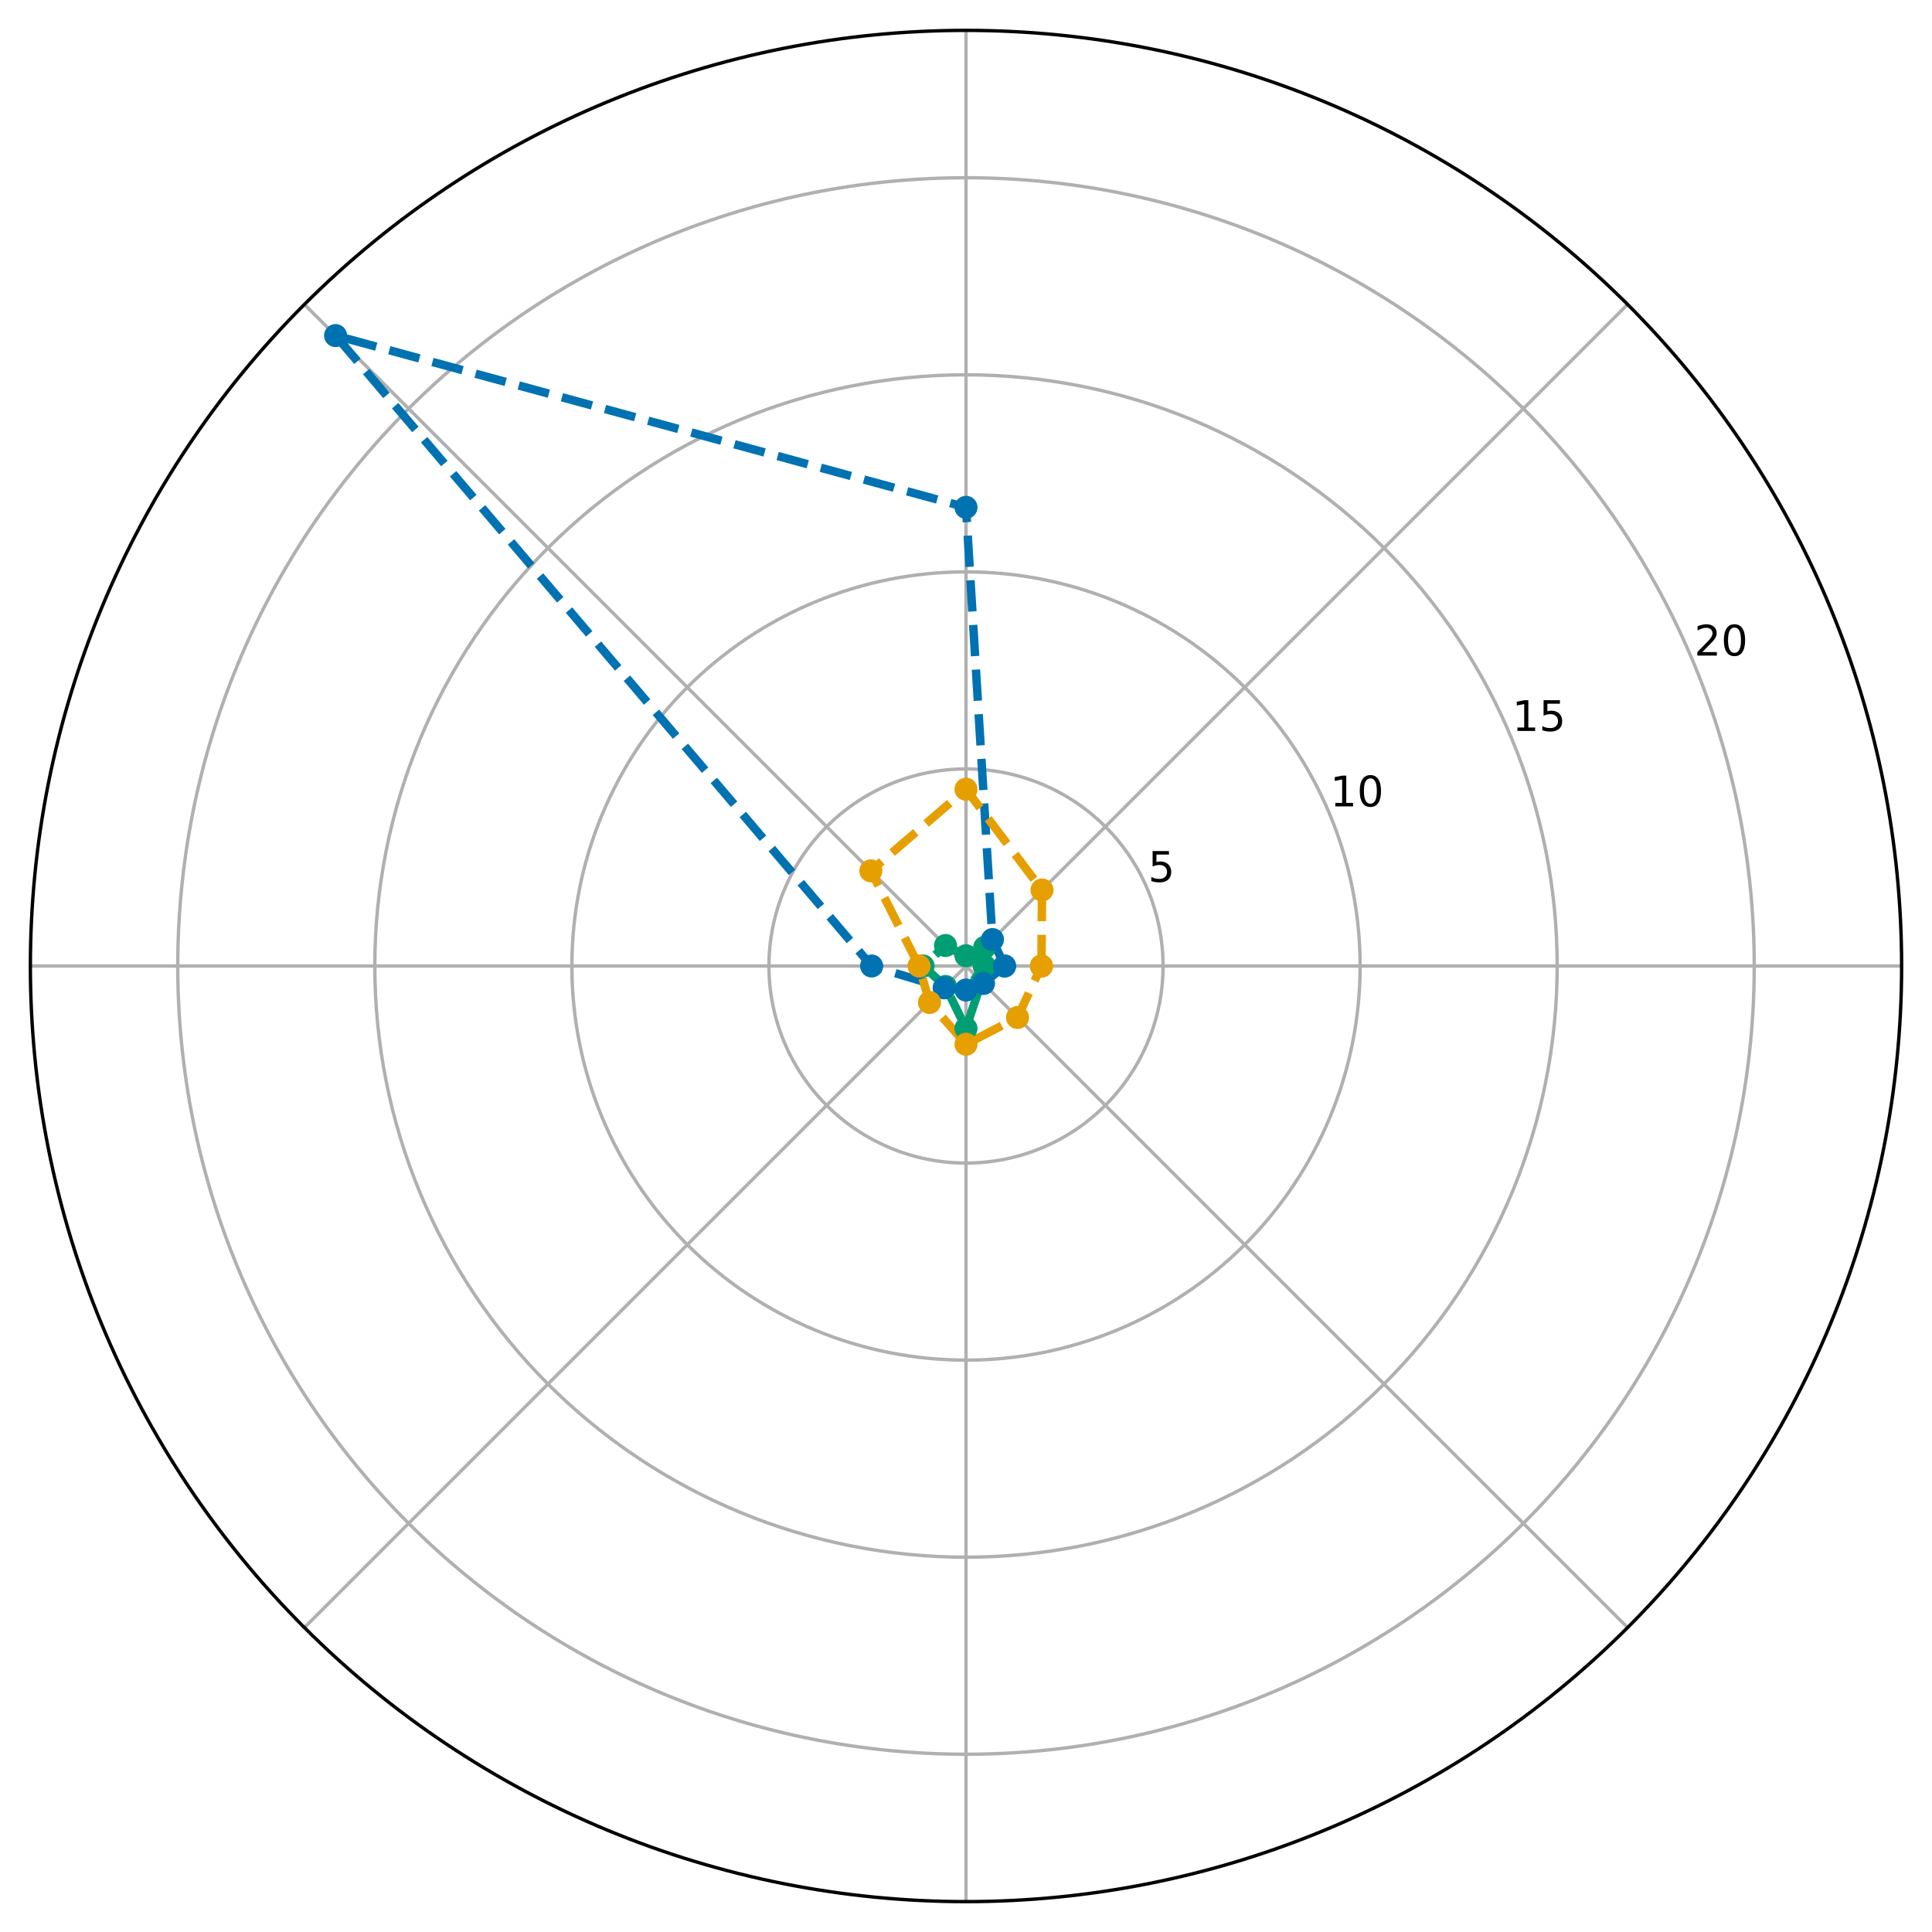
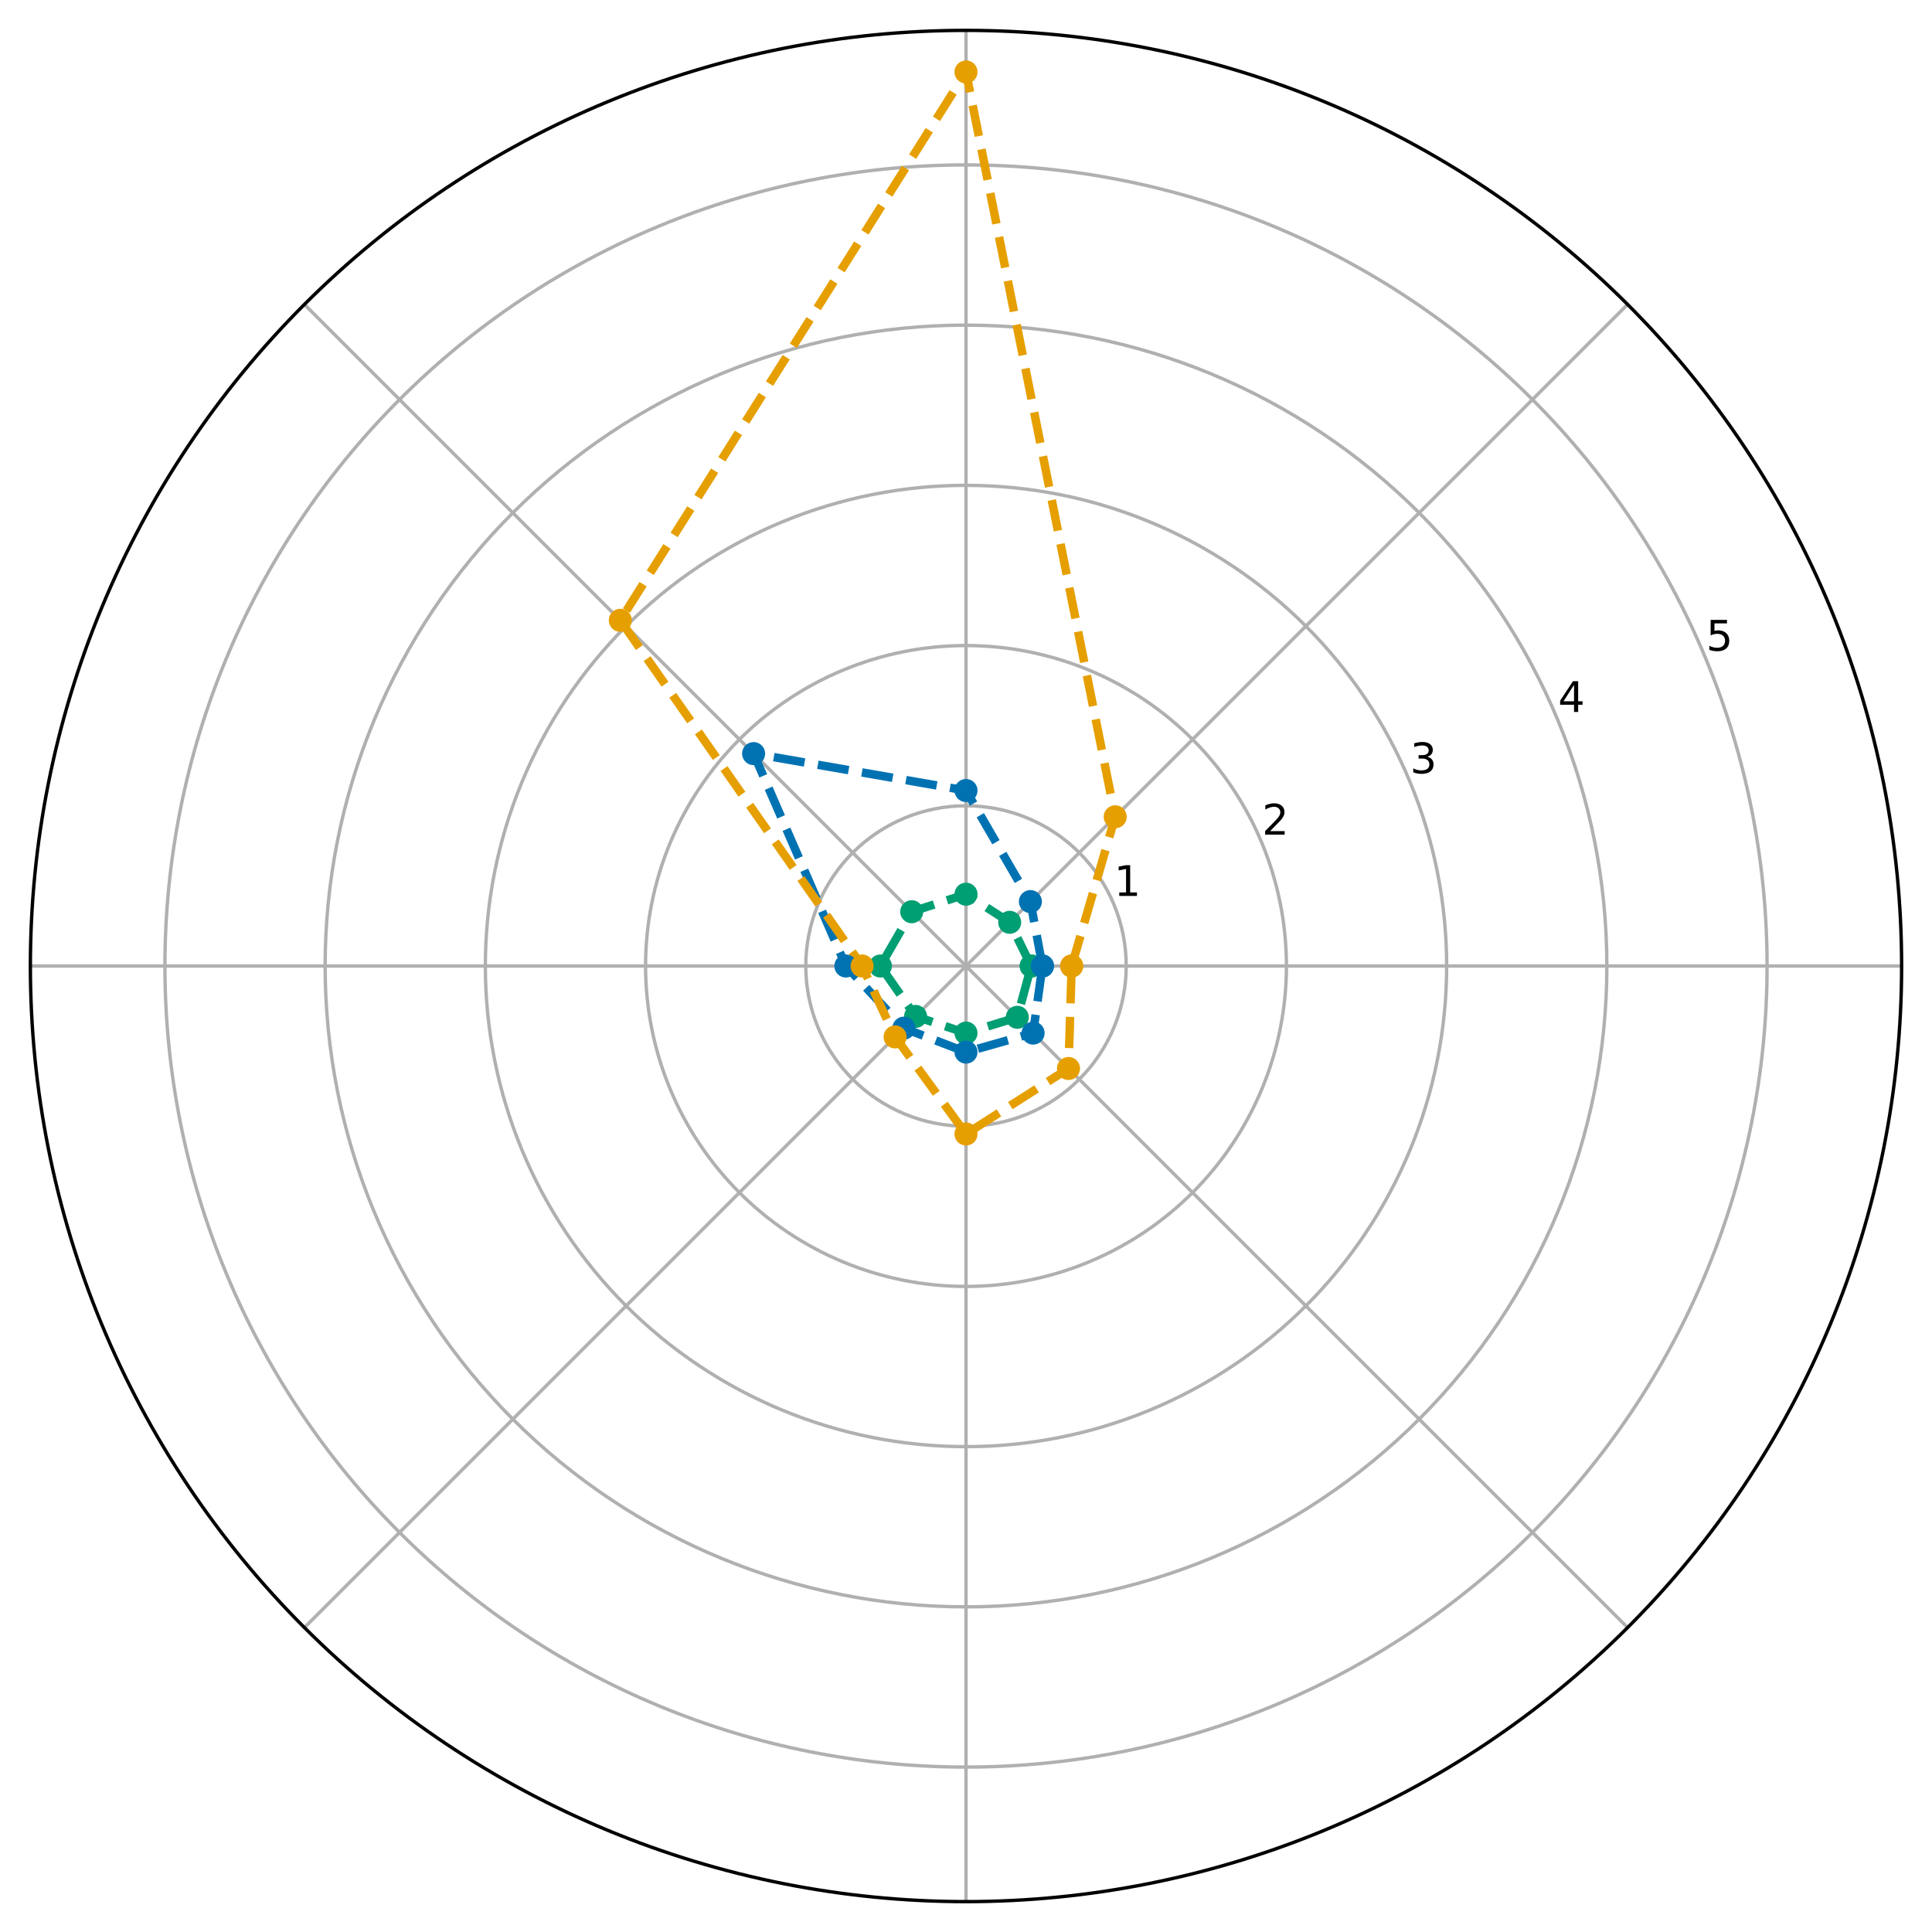
<svg xmlns="http://www.w3.org/2000/svg" xmlns:xlink="http://www.w3.org/1999/xlink" width="457.92pt" height="457.92pt" viewBox="0 0 457.92 457.92" version="1.1">
  <defs>
    <style type="text/css">*{stroke-linejoin: round; stroke-linecap: butt}</style>
  </defs>
  <g id="figure_1">
    <g id="patch_1">
      <path d="M 0 457.92  L 457.92 457.92  L 457.92 0  L 0 0  z " style="fill: #ffffff" />
    </g>
    <g id="axes_1">
      <g id="patch_2">
        <path d="M 450.72 228.96  C 450.72 199.839 444.984 171.001 433.84 144.096  C 422.695 117.192 406.36 92.744 385.768 72.152  C 365.176 51.56 340.728 35.225 313.824 24.08  C 286.919 12.936 258.081 7.2 228.96 7.2  C 199.839 7.2 171.001 12.936 144.096 24.08  C 117.192 35.225 92.744 51.56 72.152 72.152  C 51.56 92.744 35.225 117.192 24.08 144.096  C 12.936 171.001 7.2 199.839 7.2 228.96  C 7.2 258.081 12.936 286.919 24.08 313.824  C 35.225 340.728 51.56 365.176 72.152 385.768  C 92.744 406.36 117.192 422.695 144.096 433.84  C 171.001 444.984 199.839 450.72 228.96 450.72  C 258.081 450.72 286.919 444.984 313.824 433.84  C 340.728 422.695 365.176 406.36 385.768 385.768  C 406.36 365.176 422.695 340.728 433.84 313.824  C 444.984 286.919 450.72 258.081 450.72 228.96  M 228.96 228.96  C 228.96 228.96 228.96 228.96 228.96 228.96  C 228.96 228.96 228.96 228.96 228.96 228.96  C 228.96 228.96 228.96 228.96 228.96 228.96  C 228.96 228.96 228.96 228.96 228.96 228.96  C 228.96 228.96 228.96 228.96 228.96 228.96  C 228.96 228.96 228.96 228.96 228.96 228.96  C 228.96 228.96 228.96 228.96 228.96 228.96  C 228.96 228.96 228.96 228.96 228.96 228.96  C 228.96 228.96 228.96 228.96 228.96 228.96  C 228.96 228.96 228.96 228.96 228.96 228.96  C 228.96 228.96 228.96 228.96 228.96 228.96  C 228.96 228.96 228.96 228.96 228.96 228.96  C 228.96 228.96 228.96 228.96 228.96 228.96  C 228.96 228.96 228.96 228.96 228.96 228.96  C 228.96 228.96 228.96 228.96 228.96 228.96  C 228.96 228.96 228.96 228.96 228.96 228.96  z " style="fill: #ffffff" />
      </g>
      <g id="matplotlib.axis_1">
        <g id="xtick_1">
          <g id="line2d_1">
-             <path d="M 228.96 228.96  L 450.72 228.96  " clip-path="url(#p6dce201232)" style="fill: none; stroke: #b0b0b0; stroke-width: 0.8; stroke-linecap: square" />
+             <path d="M 228.96 228.96  L 450.72 228.96  " clip-path="url(#pba0e8c02a2)" style="fill: none; stroke: #b0b0b0; stroke-width: 0.8; stroke-linecap: square" />
          </g>
        </g>
        <g id="xtick_2">
          <g id="line2d_2">
-             <path d="M 228.96 228.96  L 385.768 72.152  " clip-path="url(#p6dce201232)" style="fill: none; stroke: #b0b0b0; stroke-width: 0.8; stroke-linecap: square" />
+             <path d="M 228.96 228.96  L 385.768 72.152  " clip-path="url(#pba0e8c02a2)" style="fill: none; stroke: #b0b0b0; stroke-width: 0.8; stroke-linecap: square" />
          </g>
        </g>
        <g id="xtick_3">
          <g id="line2d_3">
-             <path d="M 228.96 228.96  L 228.96 7.2  " clip-path="url(#p6dce201232)" style="fill: none; stroke: #b0b0b0; stroke-width: 0.8; stroke-linecap: square" />
+             <path d="M 228.96 228.96  L 228.96 7.2  " clip-path="url(#pba0e8c02a2)" style="fill: none; stroke: #b0b0b0; stroke-width: 0.8; stroke-linecap: square" />
          </g>
        </g>
        <g id="xtick_4">
          <g id="line2d_4">
-             <path d="M 228.96 228.96  L 72.152 72.152  " clip-path="url(#p6dce201232)" style="fill: none; stroke: #b0b0b0; stroke-width: 0.8; stroke-linecap: square" />
+             <path d="M 228.96 228.96  L 72.152 72.152  " clip-path="url(#pba0e8c02a2)" style="fill: none; stroke: #b0b0b0; stroke-width: 0.8; stroke-linecap: square" />
          </g>
        </g>
        <g id="xtick_5">
          <g id="line2d_5">
-             <path d="M 228.96 228.96  L 7.2 228.96  " clip-path="url(#p6dce201232)" style="fill: none; stroke: #b0b0b0; stroke-width: 0.8; stroke-linecap: square" />
+             <path d="M 228.96 228.96  L 7.2 228.96  " clip-path="url(#pba0e8c02a2)" style="fill: none; stroke: #b0b0b0; stroke-width: 0.8; stroke-linecap: square" />
          </g>
        </g>
        <g id="xtick_6">
          <g id="line2d_6">
-             <path d="M 228.96 228.96  L 72.152 385.768  " clip-path="url(#p6dce201232)" style="fill: none; stroke: #b0b0b0; stroke-width: 0.8; stroke-linecap: square" />
+             <path d="M 228.96 228.96  L 72.152 385.768  " clip-path="url(#pba0e8c02a2)" style="fill: none; stroke: #b0b0b0; stroke-width: 0.8; stroke-linecap: square" />
          </g>
        </g>
        <g id="xtick_7">
          <g id="line2d_7">
-             <path d="M 228.96 228.96  L 228.96 450.72  " clip-path="url(#p6dce201232)" style="fill: none; stroke: #b0b0b0; stroke-width: 0.8; stroke-linecap: square" />
+             <path d="M 228.96 228.96  L 228.96 450.72  " clip-path="url(#pba0e8c02a2)" style="fill: none; stroke: #b0b0b0; stroke-width: 0.8; stroke-linecap: square" />
          </g>
        </g>
        <g id="xtick_8">
          <g id="line2d_8">
-             <path d="M 228.96 228.96  L 385.768 385.768  " clip-path="url(#p6dce201232)" style="fill: none; stroke: #b0b0b0; stroke-width: 0.8; stroke-linecap: square" />
+             <path d="M 228.96 228.96  L 385.768 385.768  " clip-path="url(#pba0e8c02a2)" style="fill: none; stroke: #b0b0b0; stroke-width: 0.8; stroke-linecap: square" />
          </g>
        </g>
      </g>
      <g id="matplotlib.axis_2">
        <g id="ytick_1">
          <g id="line2d_9">
-             <path d="M 275.667 228.96  C 275.667 222.827 274.459 216.753 272.112 211.086  C 269.764 205.419 266.324 200.27 261.987 195.933  C 257.65 191.596 252.501 188.156 246.834 185.808  C 241.167 183.461 235.093 182.253 228.96 182.253  C 222.827 182.253 216.753 183.461 211.086 185.808  C 205.419 188.156 200.27 191.596 195.933 195.933  C 191.596 200.27 188.156 205.419 185.808 211.086  C 183.461 216.753 182.253 222.827 182.253 228.96  C 182.253 235.093 183.461 241.167 185.808 246.834  C 188.156 252.501 191.596 257.65 195.933 261.987  C 200.27 266.324 205.419 269.764 211.086 272.112  C 216.753 274.459 222.827 275.667 228.96 275.667  C 235.093 275.667 241.167 274.459 246.834 272.112  C 252.501 269.764 257.65 266.324 261.987 261.987  C 266.324 257.65 269.764 252.501 272.112 246.834  C 274.459 241.167 275.667 235.093 275.667 228.96  " clip-path="url(#p6dce201232)" style="fill: none; stroke: #b0b0b0; stroke-width: 0.8; stroke-linecap: square" />
+             <path d="M 266.934 228.96  C 266.934 223.973 265.952 219.035 264.043 214.428  C 262.135 209.821 259.338 205.634 255.812 202.108  C 252.286 198.582 248.099 195.785 243.492 193.877  C 238.885 191.968 233.947 190.986 228.96 190.986  C 223.973 190.986 219.035 191.968 214.428 193.877  C 209.821 195.785 205.634 198.582 202.108 202.108  C 198.582 205.634 195.785 209.821 193.877 214.428  C 191.968 219.035 190.986 223.973 190.986 228.96  C 190.986 233.947 191.968 238.885 193.877 243.492  C 195.785 248.099 198.582 252.286 202.108 255.812  C 205.634 259.338 209.821 262.135 214.428 264.043  C 219.035 265.952 223.973 266.934 228.96 266.934  C 233.947 266.934 238.885 265.952 243.492 264.043  C 248.099 262.135 252.286 259.338 255.812 255.812  C 259.338 252.286 262.135 248.099 264.043 243.492  C 265.952 238.885 266.934 233.947 266.934 228.96  " clip-path="url(#pba0e8c02a2)" style="fill: none; stroke: #b0b0b0; stroke-width: 0.8; stroke-linecap: square" />
          </g>
          <g id="text_1">
-             <g transform="translate(272.1115 209.0064) scale(0.1 -0.1)">
+             <g transform="translate(264.0435 212.3483) scale(0.1 -0.1)">
+               <defs>
+                 <path id="DejaVuSans-31" d="M 794 531  L 1825 531  L 1825 4091  L 703 3866  L 703 4441  L 1819 4666  L 2450 4666  L 2450 531  L 3481 531  L 3481 0  L 794 0  L 794 531  z " transform="scale(0.015625)" />
+               </defs>
+               <use xlink:href="#DejaVuSans-31" />
+             </g>
+           </g>
+         </g>
+         <g id="ytick_2">
+           <g id="line2d_10">
+             <path d="M 304.908 228.96  C 304.908 218.987 302.944 209.11 299.127 199.896  C 295.31 190.682 289.716 182.309 282.663 175.257  C 275.611 168.204 267.238 162.61 258.024 158.793  C 248.81 154.976 238.933 153.012 228.96 153.012  C 218.987 153.012 209.11 154.976 199.896 158.793  C 190.682 162.61 182.309 168.204 175.257 175.257  C 168.204 182.309 162.61 190.682 158.793 199.896  C 154.976 209.11 153.012 218.987 153.012 228.96  C 153.012 238.933 154.976 248.81 158.793 258.024  C 162.61 267.238 168.204 275.611 175.257 282.663  C 182.309 289.716 190.682 295.31 199.896 299.127  C 209.11 302.944 218.987 304.908 228.96 304.908  C 238.933 304.908 248.81 302.944 258.024 299.127  C 267.238 295.31 275.611 289.716 282.663 282.663  C 289.716 275.611 295.31 267.238 299.127 258.024  C 302.944 248.81 304.908 238.933 304.908 228.96  " clip-path="url(#pba0e8c02a2)" style="fill: none; stroke: #b0b0b0; stroke-width: 0.8; stroke-linecap: square" />
+           </g>
+           <g id="text_2">
+             <g transform="translate(299.127 197.8162) scale(0.1 -0.1)">
+               <defs>
+                 <path id="DejaVuSans-32" d="M 1228 531  L 3431 531  L 3431 0  L 469 0  L 469 531  Q 828 903 1448 1529  Q 2069 2156 2228 2338  Q 2531 2678 2651 2914  Q 2772 3150 2772 3378  Q 2772 3750 2511 3984  Q 2250 4219 1831 4219  Q 1534 4219 1204 4116  Q 875 4013 500 3803  L 500 4441  Q 881 4594 1212 4672  Q 1544 4750 1819 4750  Q 2544 4750 2975 4387  Q 3406 4025 3406 3419  Q 3406 3131 3298 2873  Q 3191 2616 2906 2266  Q 2828 2175 2409 1742  Q 1991 1309 1228 531  z " transform="scale(0.015625)" />
+               </defs>
+               <use xlink:href="#DejaVuSans-32" />
+             </g>
+           </g>
+         </g>
+         <g id="ytick_3">
+           <g id="line2d_11">
+             <path d="M 342.882 228.96  C 342.882 214 339.935 199.185 334.21 185.364  C 328.485 171.542 320.094 158.983 309.515 148.405  C 298.937 137.826 286.378 129.435 272.556 123.71  C 258.735 117.985 243.92 115.038 228.96 115.038  C 214 115.038 199.185 117.985 185.364 123.71  C 171.542 129.435 158.983 137.826 148.405 148.405  C 137.826 158.983 129.435 171.542 123.71 185.364  C 117.985 199.185 115.038 214 115.038 228.96  C 115.038 243.92 117.985 258.735 123.71 272.556  C 129.435 286.378 137.826 298.937 148.405 309.515  C 158.983 320.094 171.542 328.485 185.364 334.21  C 199.185 339.935 214 342.882 228.96 342.882  C 243.92 342.882 258.735 339.935 272.556 334.21  C 286.378 328.485 298.937 320.094 309.515 309.515  C 320.094 298.937 328.485 286.378 334.21 272.556  C 339.935 258.735 342.882 243.92 342.882 228.96  " clip-path="url(#pba0e8c02a2)" style="fill: none; stroke: #b0b0b0; stroke-width: 0.8; stroke-linecap: square" />
+           </g>
+           <g id="text_3">
+             <g transform="translate(334.2104 183.2841) scale(0.1 -0.1)">
+               <defs>
+                 <path id="DejaVuSans-33" d="M 2597 2516  Q 3050 2419 3304 2112  Q 3559 1806 3559 1356  Q 3559 666 3084 287  Q 2609 -91 1734 -91  Q 1441 -91 1130 -33  Q 819 25 488 141  L 488 750  Q 750 597 1062 519  Q 1375 441 1716 441  Q 2309 441 2620 675  Q 2931 909 2931 1356  Q 2931 1769 2642 2001  Q 2353 2234 1838 2234  L 1294 2234  L 1294 2753  L 1863 2753  Q 2328 2753 2575 2939  Q 2822 3125 2822 3475  Q 2822 3834 2567 4026  Q 2313 4219 1838 4219  Q 1578 4219 1281 4162  Q 984 4106 628 3988  L 628 4550  Q 988 4650 1302 4700  Q 1616 4750 1894 4750  Q 2613 4750 3031 4423  Q 3450 4097 3450 3541  Q 3450 3153 3228 2886  Q 3006 2619 2597 2516  z " transform="scale(0.015625)" />
+               </defs>
+               <use xlink:href="#DejaVuSans-33" />
+             </g>
+           </g>
+         </g>
+         <g id="ytick_4">
+           <g id="line2d_12">
+             <path d="M 380.856 228.96  C 380.856 209.013 376.927 189.26 369.294 170.832  C 361.661 152.403 350.471 135.658 336.367 121.553  C 322.262 107.449 305.517 96.259 287.088 88.626  C 268.66 80.993 248.907 77.064 228.96 77.064  C 209.013 77.064 189.26 80.993 170.832 88.626  C 152.403 96.259 135.658 107.449 121.553 121.553  C 107.449 135.658 96.259 152.403 88.626 170.832  C 80.993 189.26 77.064 209.013 77.064 228.96  C 77.064 248.907 80.993 268.66 88.626 287.088  C 96.259 305.517 107.449 322.262 121.553 336.367  C 135.658 350.471 152.403 361.661 170.832 369.294  C 189.26 376.927 209.013 380.856 228.96 380.856  C 248.907 380.856 268.66 376.927 287.088 369.294  C 305.517 361.661 322.262 350.471 336.367 336.367  C 350.471 322.262 361.661 305.517 369.294 287.088  C 376.927 268.66 380.856 248.907 380.856 228.96  " clip-path="url(#pba0e8c02a2)" style="fill: none; stroke: #b0b0b0; stroke-width: 0.8; stroke-linecap: square" />
+           </g>
+           <g id="text_4">
+             <g transform="translate(369.2939 168.7521) scale(0.1 -0.1)">
+               <defs>
+                 <path id="DejaVuSans-34" d="M 2419 4116  L 825 1625  L 2419 1625  L 2419 4116  z M 2253 4666  L 3047 4666  L 3047 1625  L 3713 1625  L 3713 1100  L 3047 1100  L 3047 0  L 2419 0  L 2419 1100  L 313 1100  L 313 1709  L 2253 4666  z " transform="scale(0.015625)" />
+               </defs>
+               <use xlink:href="#DejaVuSans-34" />
+             </g>
+           </g>
+         </g>
+         <g id="ytick_5">
+           <g id="line2d_13">
+             <path d="M 418.83 228.96  C 418.83 204.026 413.919 179.335 404.377 156.3  C 394.836 133.264 380.849 112.332 363.219 94.701  C 345.588 77.071 324.656 63.084 301.62 53.543  C 278.585 44.001 253.894 39.09 228.96 39.09  C 204.026 39.09 179.335 44.001 156.3 53.543  C 133.264 63.084 112.332 77.071 94.701 94.701  C 77.071 112.332 63.084 133.264 53.543 156.3  C 44.001 179.335 39.09 204.026 39.09 228.96  C 39.09 253.894 44.001 278.585 53.543 301.62  C 63.084 324.656 77.071 345.588 94.701 363.219  C 112.332 380.849 133.264 394.836 156.3 404.377  C 179.335 413.919 204.026 418.83 228.96 418.83  C 253.894 418.83 278.585 413.919 301.62 404.377  C 324.656 394.836 345.588 380.849 363.219 363.219  C 380.849 345.588 394.836 324.656 404.377 301.62  C 413.919 278.585 418.83 253.894 418.83 228.96  " clip-path="url(#pba0e8c02a2)" style="fill: none; stroke: #b0b0b0; stroke-width: 0.8; stroke-linecap: square" />
+           </g>
+           <g id="text_5">
+             <g transform="translate(404.3774 154.22) scale(0.1 -0.1)">
              <defs>
                <path id="DejaVuSans-35" d="M 691 4666  L 3169 4666  L 3169 4134  L 1269 4134  L 1269 2991  Q 1406 3038 1543 3061  Q 1681 3084 1819 3084  Q 2600 3084 3056 2656  Q 3513 2228 3513 1497  Q 3513 744 3044 326  Q 2575 -91 1722 -91  Q 1428 -91 1123 -41  Q 819 9 494 109  L 494 744  Q 775 591 1075 516  Q 1375 441 1709 441  Q 2250 441 2565 725  Q 2881 1009 2881 1497  Q 2881 1984 2565 2268  Q 2250 2553 1709 2553  Q 1456 2553 1204 2497  Q 953 2441 691 2322  L 691 4666  z " transform="scale(0.015625)" />
              </defs>
              <use xlink:href="#DejaVuSans-35" />
            </g>
          </g>
        </g>
-         <g id="ytick_2">
-           <g id="line2d_10">
-             <path d="M 322.374 228.96  C 322.374 216.693 319.957 204.545 315.263 193.212  C 310.569 181.879 303.688 171.581 295.014 162.906  C 286.339 154.232 276.041 147.351 264.708 142.657  C 253.375 137.963 241.227 135.546 228.96 135.546  C 216.693 135.546 204.545 137.963 193.212 142.657  C 181.879 147.351 171.581 154.232 162.906 162.906  C 154.232 171.581 147.351 181.879 142.657 193.212  C 137.963 204.545 135.546 216.693 135.546 228.96  C 135.546 241.227 137.963 253.375 142.657 264.708  C 147.351 276.041 154.232 286.339 162.906 295.014  C 171.581 303.688 181.879 310.569 193.212 315.263  C 204.545 319.957 216.693 322.374 228.96 322.374  C 241.227 322.374 253.375 319.957 264.708 315.263  C 276.041 310.569 286.339 303.688 295.014 295.014  C 303.688 286.339 310.569 276.041 315.263 264.708  C 319.957 253.375 322.374 241.227 322.374 228.96  " clip-path="url(#p6dce201232)" style="fill: none; stroke: #b0b0b0; stroke-width: 0.8; stroke-linecap: square" />
-           </g>
-           <g id="text_2">
-             <g transform="translate(315.2631 191.1324) scale(0.1 -0.1)">
-               <defs>
-                 <path id="DejaVuSans-31" d="M 794 531  L 1825 531  L 1825 4091  L 703 3866  L 703 4441  L 1819 4666  L 2450 4666  L 2450 531  L 3481 531  L 3481 0  L 794 0  L 794 531  z " transform="scale(0.015625)" />
-                 <path id="DejaVuSans-30" d="M 2034 4250  Q 1547 4250 1301 3770  Q 1056 3291 1056 2328  Q 1056 1369 1301 889  Q 1547 409 2034 409  Q 2525 409 2770 889  Q 3016 1369 3016 2328  Q 3016 3291 2770 3770  Q 2525 4250 2034 4250  z M 2034 4750  Q 2819 4750 3233 4129  Q 3647 3509 3647 2328  Q 3647 1150 3233 529  Q 2819 -91 2034 -91  Q 1250 -91 836 529  Q 422 1150 422 2328  Q 422 3509 836 4129  Q 1250 4750 2034 4750  z " transform="scale(0.015625)" />
-               </defs>
-               <use xlink:href="#DejaVuSans-31" />
-               <use xlink:href="#DejaVuSans-30" transform="translate(63.62305 0)" />
-             </g>
-           </g>
-         </g>
-         <g id="ytick_3">
-           <g id="line2d_11">
-             <path d="M 369.081 228.96  C 369.081 210.56 365.456 192.338 358.415 175.338  C 351.373 158.338 341.051 142.891 328.04 129.88  C 315.029 116.869 299.582 106.547 282.582 99.505  C 265.582 92.464 247.36 88.839 228.96 88.839  C 210.56 88.839 192.338 92.464 175.338 99.505  C 158.338 106.547 142.891 116.869 129.88 129.88  C 116.869 142.891 106.547 158.338 99.505 175.338  C 92.464 192.338 88.839 210.56 88.839 228.96  C 88.839 247.36 92.464 265.582 99.505 282.582  C 106.547 299.582 116.869 315.029 129.88 328.04  C 142.891 341.051 158.338 351.373 175.338 358.415  C 192.338 365.456 210.56 369.081 228.96 369.081  C 247.36 369.081 265.582 365.456 282.582 358.415  C 299.582 351.373 315.029 341.051 328.04 328.04  C 341.051 315.029 351.373 299.582 358.415 282.582  C 365.456 265.582 369.081 247.36 369.081 228.96  " clip-path="url(#p6dce201232)" style="fill: none; stroke: #b0b0b0; stroke-width: 0.8; stroke-linecap: square" />
-           </g>
-           <g id="text_3">
-             <g transform="translate(358.4146 173.2585) scale(0.1 -0.1)">
-               <use xlink:href="#DejaVuSans-31" />
-               <use xlink:href="#DejaVuSans-35" transform="translate(63.62305 0)" />
-             </g>
-           </g>
-         </g>
-         <g id="ytick_4">
-           <g id="line2d_12">
-             <path d="M 415.788 228.96  C 415.788 204.426 410.955 180.131 401.566 157.464  C 392.177 134.798 378.415 114.201 361.067 96.853  C 343.719 79.505 323.122 65.743 300.456 56.354  C 277.789 46.965 253.494 42.132 228.96 42.132  C 204.426 42.132 180.131 46.965 157.464 56.354  C 134.798 65.743 114.201 79.505 96.853 96.853  C 79.505 114.201 65.743 134.798 56.354 157.464  C 46.965 180.131 42.132 204.426 42.132 228.96  C 42.132 253.494 46.965 277.789 56.354 300.456  C 65.743 323.122 79.505 343.719 96.853 361.067  C 114.201 378.415 134.798 392.177 157.464 401.566  C 180.131 410.955 204.426 415.788 228.96 415.788  C 253.494 415.788 277.789 410.955 300.456 401.566  C 323.122 392.177 343.719 378.415 361.067 361.067  C 378.415 343.719 392.177 323.122 401.566 300.456  C 410.955 277.789 415.788 253.494 415.788 228.96  " clip-path="url(#p6dce201232)" style="fill: none; stroke: #b0b0b0; stroke-width: 0.8; stroke-linecap: square" />
-           </g>
-           <g id="text_4">
-             <g transform="translate(401.5662 155.3845) scale(0.1 -0.1)">
-               <defs>
-                 <path id="DejaVuSans-32" d="M 1228 531  L 3431 531  L 3431 0  L 469 0  L 469 531  Q 828 903 1448 1529  Q 2069 2156 2228 2338  Q 2531 2678 2651 2914  Q 2772 3150 2772 3378  Q 2772 3750 2511 3984  Q 2250 4219 1831 4219  Q 1534 4219 1204 4116  Q 875 4013 500 3803  L 500 4441  Q 881 4594 1212 4672  Q 1544 4750 1819 4750  Q 2544 4750 2975 4387  Q 3406 4025 3406 3419  Q 3406 3131 3298 2873  Q 3191 2616 2906 2266  Q 2828 2175 2409 1742  Q 1991 1309 1228 531  z " transform="scale(0.015625)" />
-               </defs>
-               <use xlink:href="#DejaVuSans-32" />
-               <use xlink:href="#DejaVuSans-30" transform="translate(63.62305 0)" />
-             </g>
-           </g>
-         </g>
-       </g>
-       <g id="line2d_13">
-         <path d="M 233.306 228.96  L 233.387 224.533  L 228.96 226.528  L 224.103 224.103  L 218.795 228.96  L 224.11 233.81  L 228.96 243.756  L 232.654 232.654  L 233.306 228.96  " clip-path="url(#p6dce201232)" style="fill: none; stroke-dasharray: 7.4,3.2; stroke-dashoffset: 0; stroke: #009e73; stroke-width: 2" />
      </g>
      <g id="line2d_14">
-         <path d="M 238.099 228.96  L 235.233 222.687  L 228.96 120.25  L 79.537 79.537  L 206.59 228.96  L 223.778 234.142  L 228.96 234.657  L 233.105 233.105  L 238.099 228.96  " clip-path="url(#p6dce201232)" style="fill: none; stroke-dasharray: 7.4,3.2; stroke-dashoffset: 0; stroke: #0072b2; stroke-width: 2" />
+         <path d="M 244.416 228.96  L 239.317 218.603  L 228.96 211.943  L 216.095 216.095  L 208.671 228.96  L 217.009 240.911  L 228.96 244.858  L 241.117 241.117  L 244.416 228.96  " clip-path="url(#pba0e8c02a2)" style="fill: none; stroke-dasharray: 7.4,3.2; stroke-dashoffset: 0; stroke: #009e73; stroke-width: 2" />
      </g>
      <g id="line2d_15">
-         <path d="M 246.838 228.96  L 246.976 210.944  L 228.96 187.066  L 206.409 206.409  L 217.822 228.96  L 220.314 237.606  L 228.96 247.5  L 241.167 241.167  L 246.838 228.96  " clip-path="url(#p6dce201232)" style="fill: none; stroke-dasharray: 7.4,3.2; stroke-dashoffset: 0; stroke: #e69f00; stroke-width: 2" />
+         <path d="M 247.078 228.96  L 244.224 213.696  L 228.96 187.37  L 178.619 178.619  L 200.488 228.96  L 214.224 243.696  L 228.96 249.366  L 244.864 244.864  L 247.078 228.96  " clip-path="url(#pba0e8c02a2)" style="fill: none; stroke-dasharray: 7.4,3.2; stroke-dashoffset: 0; stroke: #0072b2; stroke-width: 2" />
+       </g>
+       <g id="line2d_16">
+         <path d="M 254.007 228.96  L 264.327 193.593  L 228.96 17.062  L 147.025 147.025  L 204.334 228.96  L 212.152 245.768  L 228.96 268.772  L 253.252 253.252  L 254.007 228.96  " clip-path="url(#pba0e8c02a2)" style="fill: none; stroke-dasharray: 7.4,3.2; stroke-dashoffset: 0; stroke: #e69f00; stroke-width: 2" />
      </g>
      <g id="patch_3">
        <path d="M 450.72 228.96  C 450.72 199.839 444.984 171.001 433.84 144.096  C 422.695 117.192 406.36 92.744 385.768 72.152  C 365.176 51.56 340.728 35.225 313.824 24.08  C 286.919 12.936 258.081 7.2 228.96 7.2  C 199.839 7.2 171.001 12.936 144.096 24.08  C 117.192 35.225 92.744 51.56 72.152 72.152  C 51.56 92.744 35.225 117.192 24.08 144.096  C 12.936 171.001 7.2 199.839 7.2 228.96  C 7.2 258.081 12.936 286.919 24.08 313.824  C 35.225 340.728 51.56 365.176 72.152 385.768  C 92.744 406.36 117.192 422.695 144.096 433.84  C 171.001 444.984 199.839 450.72 228.96 450.72  C 258.081 450.72 286.919 444.984 313.824 433.84  C 340.728 422.695 365.176 406.36 385.768 385.768  C 406.36 365.176 422.695 340.728 433.84 313.824  C 444.984 286.919 450.72 258.081 450.72 228.96  " style="fill: none; stroke: #000000; stroke-width: 0.8; stroke-linejoin: miter; stroke-linecap: square" />
      </g>
      <g id="PathCollection_1">
        <defs>
-           <path id="m87b9e72f4d" d="M 0 2.236  C 0.593 2.236 1.162 2 1.581 1.581  C 2 1.162 2.236 0.593 2.236 0  C 2.236 -0.593 2 -1.162 1.581 -1.581  C 1.162 -2 0.593 -2.236 0 -2.236  C -0.593 -2.236 -1.162 -2 -1.581 -1.581  C -2 -1.162 -2.236 -0.593 -2.236 0  C -2.236 0.593 -2 1.162 -1.581 1.581  C -1.162 2 -0.593 2.236 0 2.236  z " style="stroke: #009e73" />
+           <path id="m4e482b7899" d="M 0 2.236  C 0.593 2.236 1.162 2 1.581 1.581  C 2 1.162 2.236 0.593 2.236 0  C 2.236 -0.593 2 -1.162 1.581 -1.581  C 1.162 -2 0.593 -2.236 0 -2.236  C -0.593 -2.236 -1.162 -2 -1.581 -1.581  C -2 -1.162 -2.236 -0.593 -2.236 0  C -2.236 0.593 -2 1.162 -1.581 1.581  C -1.162 2 -0.593 2.236 0 2.236  z " style="stroke: #009e73" />
        </defs>
-         <g clip-path="url(#p6dce201232)">
-           <use xlink:href="#m87b9e72f4d" x="233.306" y="228.96" style="fill: #009e73; stroke: #009e73" />
-           <use xlink:href="#m87b9e72f4d" x="233.387" y="224.533" style="fill: #009e73; stroke: #009e73" />
-           <use xlink:href="#m87b9e72f4d" x="228.96" y="226.528" style="fill: #009e73; stroke: #009e73" />
-           <use xlink:href="#m87b9e72f4d" x="224.103" y="224.103" style="fill: #009e73; stroke: #009e73" />
-           <use xlink:href="#m87b9e72f4d" x="218.795" y="228.96" style="fill: #009e73; stroke: #009e73" />
-           <use xlink:href="#m87b9e72f4d" x="224.11" y="233.81" style="fill: #009e73; stroke: #009e73" />
-           <use xlink:href="#m87b9e72f4d" x="228.96" y="243.756" style="fill: #009e73; stroke: #009e73" />
-           <use xlink:href="#m87b9e72f4d" x="232.654" y="232.654" style="fill: #009e73; stroke: #009e73" />
-           <use xlink:href="#m87b9e72f4d" x="233.306" y="228.96" style="fill: #009e73; stroke: #009e73" />
+         <g clip-path="url(#pba0e8c02a2)">
+           <use xlink:href="#m4e482b7899" x="244.416" y="228.96" style="fill: #009e73; stroke: #009e73" />
+           <use xlink:href="#m4e482b7899" x="239.317" y="218.603" style="fill: #009e73; stroke: #009e73" />
+           <use xlink:href="#m4e482b7899" x="228.96" y="211.943" style="fill: #009e73; stroke: #009e73" />
+           <use xlink:href="#m4e482b7899" x="216.095" y="216.095" style="fill: #009e73; stroke: #009e73" />
+           <use xlink:href="#m4e482b7899" x="208.671" y="228.96" style="fill: #009e73; stroke: #009e73" />
+           <use xlink:href="#m4e482b7899" x="217.009" y="240.911" style="fill: #009e73; stroke: #009e73" />
+           <use xlink:href="#m4e482b7899" x="228.96" y="244.858" style="fill: #009e73; stroke: #009e73" />
+           <use xlink:href="#m4e482b7899" x="241.117" y="241.117" style="fill: #009e73; stroke: #009e73" />
+           <use xlink:href="#m4e482b7899" x="244.416" y="228.96" style="fill: #009e73; stroke: #009e73" />
        </g>
      </g>
      <g id="PathCollection_2">
        <defs>
-           <path id="m4fc7120b56" d="M 0 2.236  C 0.593 2.236 1.162 2 1.581 1.581  C 2 1.162 2.236 0.593 2.236 0  C 2.236 -0.593 2 -1.162 1.581 -1.581  C 1.162 -2 0.593 -2.236 0 -2.236  C -0.593 -2.236 -1.162 -2 -1.581 -1.581  C -2 -1.162 -2.236 -0.593 -2.236 0  C -2.236 0.593 -2 1.162 -1.581 1.581  C -1.162 2 -0.593 2.236 0 2.236  z " style="stroke: #0072b2" />
+           <path id="m51323163c3" d="M 0 2.236  C 0.593 2.236 1.162 2 1.581 1.581  C 2 1.162 2.236 0.593 2.236 0  C 2.236 -0.593 2 -1.162 1.581 -1.581  C 1.162 -2 0.593 -2.236 0 -2.236  C -0.593 -2.236 -1.162 -2 -1.581 -1.581  C -2 -1.162 -2.236 -0.593 -2.236 0  C -2.236 0.593 -2 1.162 -1.581 1.581  C -1.162 2 -0.593 2.236 0 2.236  z " style="stroke: #0072b2" />
        </defs>
-         <g clip-path="url(#p6dce201232)">
-           <use xlink:href="#m4fc7120b56" x="238.099" y="228.96" style="fill: #0072b2; stroke: #0072b2" />
-           <use xlink:href="#m4fc7120b56" x="235.233" y="222.687" style="fill: #0072b2; stroke: #0072b2" />
-           <use xlink:href="#m4fc7120b56" x="228.96" y="120.25" style="fill: #0072b2; stroke: #0072b2" />
-           <use xlink:href="#m4fc7120b56" x="79.537" y="79.537" style="fill: #0072b2; stroke: #0072b2" />
-           <use xlink:href="#m4fc7120b56" x="206.59" y="228.96" style="fill: #0072b2; stroke: #0072b2" />
-           <use xlink:href="#m4fc7120b56" x="223.778" y="234.142" style="fill: #0072b2; stroke: #0072b2" />
-           <use xlink:href="#m4fc7120b56" x="228.96" y="234.657" style="fill: #0072b2; stroke: #0072b2" />
-           <use xlink:href="#m4fc7120b56" x="233.105" y="233.105" style="fill: #0072b2; stroke: #0072b2" />
-           <use xlink:href="#m4fc7120b56" x="238.099" y="228.96" style="fill: #0072b2; stroke: #0072b2" />
+         <g clip-path="url(#pba0e8c02a2)">
+           <use xlink:href="#m51323163c3" x="247.078" y="228.96" style="fill: #0072b2; stroke: #0072b2" />
+           <use xlink:href="#m51323163c3" x="244.224" y="213.696" style="fill: #0072b2; stroke: #0072b2" />
+           <use xlink:href="#m51323163c3" x="228.96" y="187.37" style="fill: #0072b2; stroke: #0072b2" />
+           <use xlink:href="#m51323163c3" x="178.619" y="178.619" style="fill: #0072b2; stroke: #0072b2" />
+           <use xlink:href="#m51323163c3" x="200.488" y="228.96" style="fill: #0072b2; stroke: #0072b2" />
+           <use xlink:href="#m51323163c3" x="214.224" y="243.696" style="fill: #0072b2; stroke: #0072b2" />
+           <use xlink:href="#m51323163c3" x="228.96" y="249.366" style="fill: #0072b2; stroke: #0072b2" />
+           <use xlink:href="#m51323163c3" x="244.864" y="244.864" style="fill: #0072b2; stroke: #0072b2" />
+           <use xlink:href="#m51323163c3" x="247.078" y="228.96" style="fill: #0072b2; stroke: #0072b2" />
        </g>
      </g>
      <g id="PathCollection_3">
        <defs>
-           <path id="meb81eaf1be" d="M 0 2.236  C 0.593 2.236 1.162 2 1.581 1.581  C 2 1.162 2.236 0.593 2.236 0  C 2.236 -0.593 2 -1.162 1.581 -1.581  C 1.162 -2 0.593 -2.236 0 -2.236  C -0.593 -2.236 -1.162 -2 -1.581 -1.581  C -2 -1.162 -2.236 -0.593 -2.236 0  C -2.236 0.593 -2 1.162 -1.581 1.581  C -1.162 2 -0.593 2.236 0 2.236  z " style="stroke: #e69f00" />
+           <path id="m111b0bb3bb" d="M 0 2.236  C 0.593 2.236 1.162 2 1.581 1.581  C 2 1.162 2.236 0.593 2.236 0  C 2.236 -0.593 2 -1.162 1.581 -1.581  C 1.162 -2 0.593 -2.236 0 -2.236  C -0.593 -2.236 -1.162 -2 -1.581 -1.581  C -2 -1.162 -2.236 -0.593 -2.236 0  C -2.236 0.593 -2 1.162 -1.581 1.581  C -1.162 2 -0.593 2.236 0 2.236  z " style="stroke: #e69f00" />
        </defs>
-         <g clip-path="url(#p6dce201232)">
-           <use xlink:href="#meb81eaf1be" x="246.838" y="228.96" style="fill: #e69f00; stroke: #e69f00" />
-           <use xlink:href="#meb81eaf1be" x="246.976" y="210.944" style="fill: #e69f00; stroke: #e69f00" />
-           <use xlink:href="#meb81eaf1be" x="228.96" y="187.066" style="fill: #e69f00; stroke: #e69f00" />
-           <use xlink:href="#meb81eaf1be" x="206.409" y="206.409" style="fill: #e69f00; stroke: #e69f00" />
-           <use xlink:href="#meb81eaf1be" x="217.822" y="228.96" style="fill: #e69f00; stroke: #e69f00" />
-           <use xlink:href="#meb81eaf1be" x="220.314" y="237.606" style="fill: #e69f00; stroke: #e69f00" />
-           <use xlink:href="#meb81eaf1be" x="228.96" y="247.5" style="fill: #e69f00; stroke: #e69f00" />
-           <use xlink:href="#meb81eaf1be" x="241.167" y="241.167" style="fill: #e69f00; stroke: #e69f00" />
-           <use xlink:href="#meb81eaf1be" x="246.838" y="228.96" style="fill: #e69f00; stroke: #e69f00" />
+         <g clip-path="url(#pba0e8c02a2)">
+           <use xlink:href="#m111b0bb3bb" x="254.007" y="228.96" style="fill: #e69f00; stroke: #e69f00" />
+           <use xlink:href="#m111b0bb3bb" x="264.327" y="193.593" style="fill: #e69f00; stroke: #e69f00" />
+           <use xlink:href="#m111b0bb3bb" x="228.96" y="17.062" style="fill: #e69f00; stroke: #e69f00" />
+           <use xlink:href="#m111b0bb3bb" x="147.025" y="147.025" style="fill: #e69f00; stroke: #e69f00" />
+           <use xlink:href="#m111b0bb3bb" x="204.334" y="228.96" style="fill: #e69f00; stroke: #e69f00" />
+           <use xlink:href="#m111b0bb3bb" x="212.152" y="245.768" style="fill: #e69f00; stroke: #e69f00" />
+           <use xlink:href="#m111b0bb3bb" x="228.96" y="268.772" style="fill: #e69f00; stroke: #e69f00" />
+           <use xlink:href="#m111b0bb3bb" x="253.252" y="253.252" style="fill: #e69f00; stroke: #e69f00" />
+           <use xlink:href="#m111b0bb3bb" x="254.007" y="228.96" style="fill: #e69f00; stroke: #e69f00" />
        </g>
      </g>
    </g>
  </g>
  <defs>
-     <clipPath id="p6dce201232">
+     <clipPath id="pba0e8c02a2">
      <path d="M 450.72 228.96  C 450.72 199.839 444.984 171.001 433.84 144.096  C 422.695 117.192 406.36 92.744 385.768 72.152  C 365.176 51.56 340.728 35.225 313.824 24.08  C 286.919 12.936 258.081 7.2 228.96 7.2  C 199.839 7.2 171.001 12.936 144.096 24.08  C 117.192 35.225 92.744 51.56 72.152 72.152  C 51.56 92.744 35.225 117.192 24.08 144.096  C 12.936 171.001 7.2 199.839 7.2 228.96  C 7.2 258.081 12.936 286.919 24.08 313.824  C 35.225 340.728 51.56 365.176 72.152 385.768  C 92.744 406.36 117.192 422.695 144.096 433.84  C 171.001 444.984 199.839 450.72 228.96 450.72  C 258.081 450.72 286.919 444.984 313.824 433.84  C 340.728 422.695 365.176 406.36 385.768 385.768  C 406.36 365.176 422.695 340.728 433.84 313.824  C 444.984 286.919 450.72 258.081 450.72 228.96  M 228.96 228.96  C 228.96 228.96 228.96 228.96 228.96 228.96  C 228.96 228.96 228.96 228.96 228.96 228.96  C 228.96 228.96 228.96 228.96 228.96 228.96  C 228.96 228.96 228.96 228.96 228.96 228.96  C 228.96 228.96 228.96 228.96 228.96 228.96  C 228.96 228.96 228.96 228.96 228.96 228.96  C 228.96 228.96 228.96 228.96 228.96 228.96  C 228.96 228.96 228.96 228.96 228.96 228.96  C 228.96 228.96 228.96 228.96 228.96 228.96  C 228.96 228.96 228.96 228.96 228.96 228.96  C 228.96 228.96 228.96 228.96 228.96 228.96  C 228.96 228.96 228.96 228.96 228.96 228.96  C 228.96 228.96 228.96 228.96 228.96 228.96  C 228.96 228.96 228.96 228.96 228.96 228.96  C 228.96 228.96 228.96 228.96 228.96 228.96  C 228.96 228.96 228.96 228.96 228.96 228.96  z " />
    </clipPath>
  </defs>
</svg>
